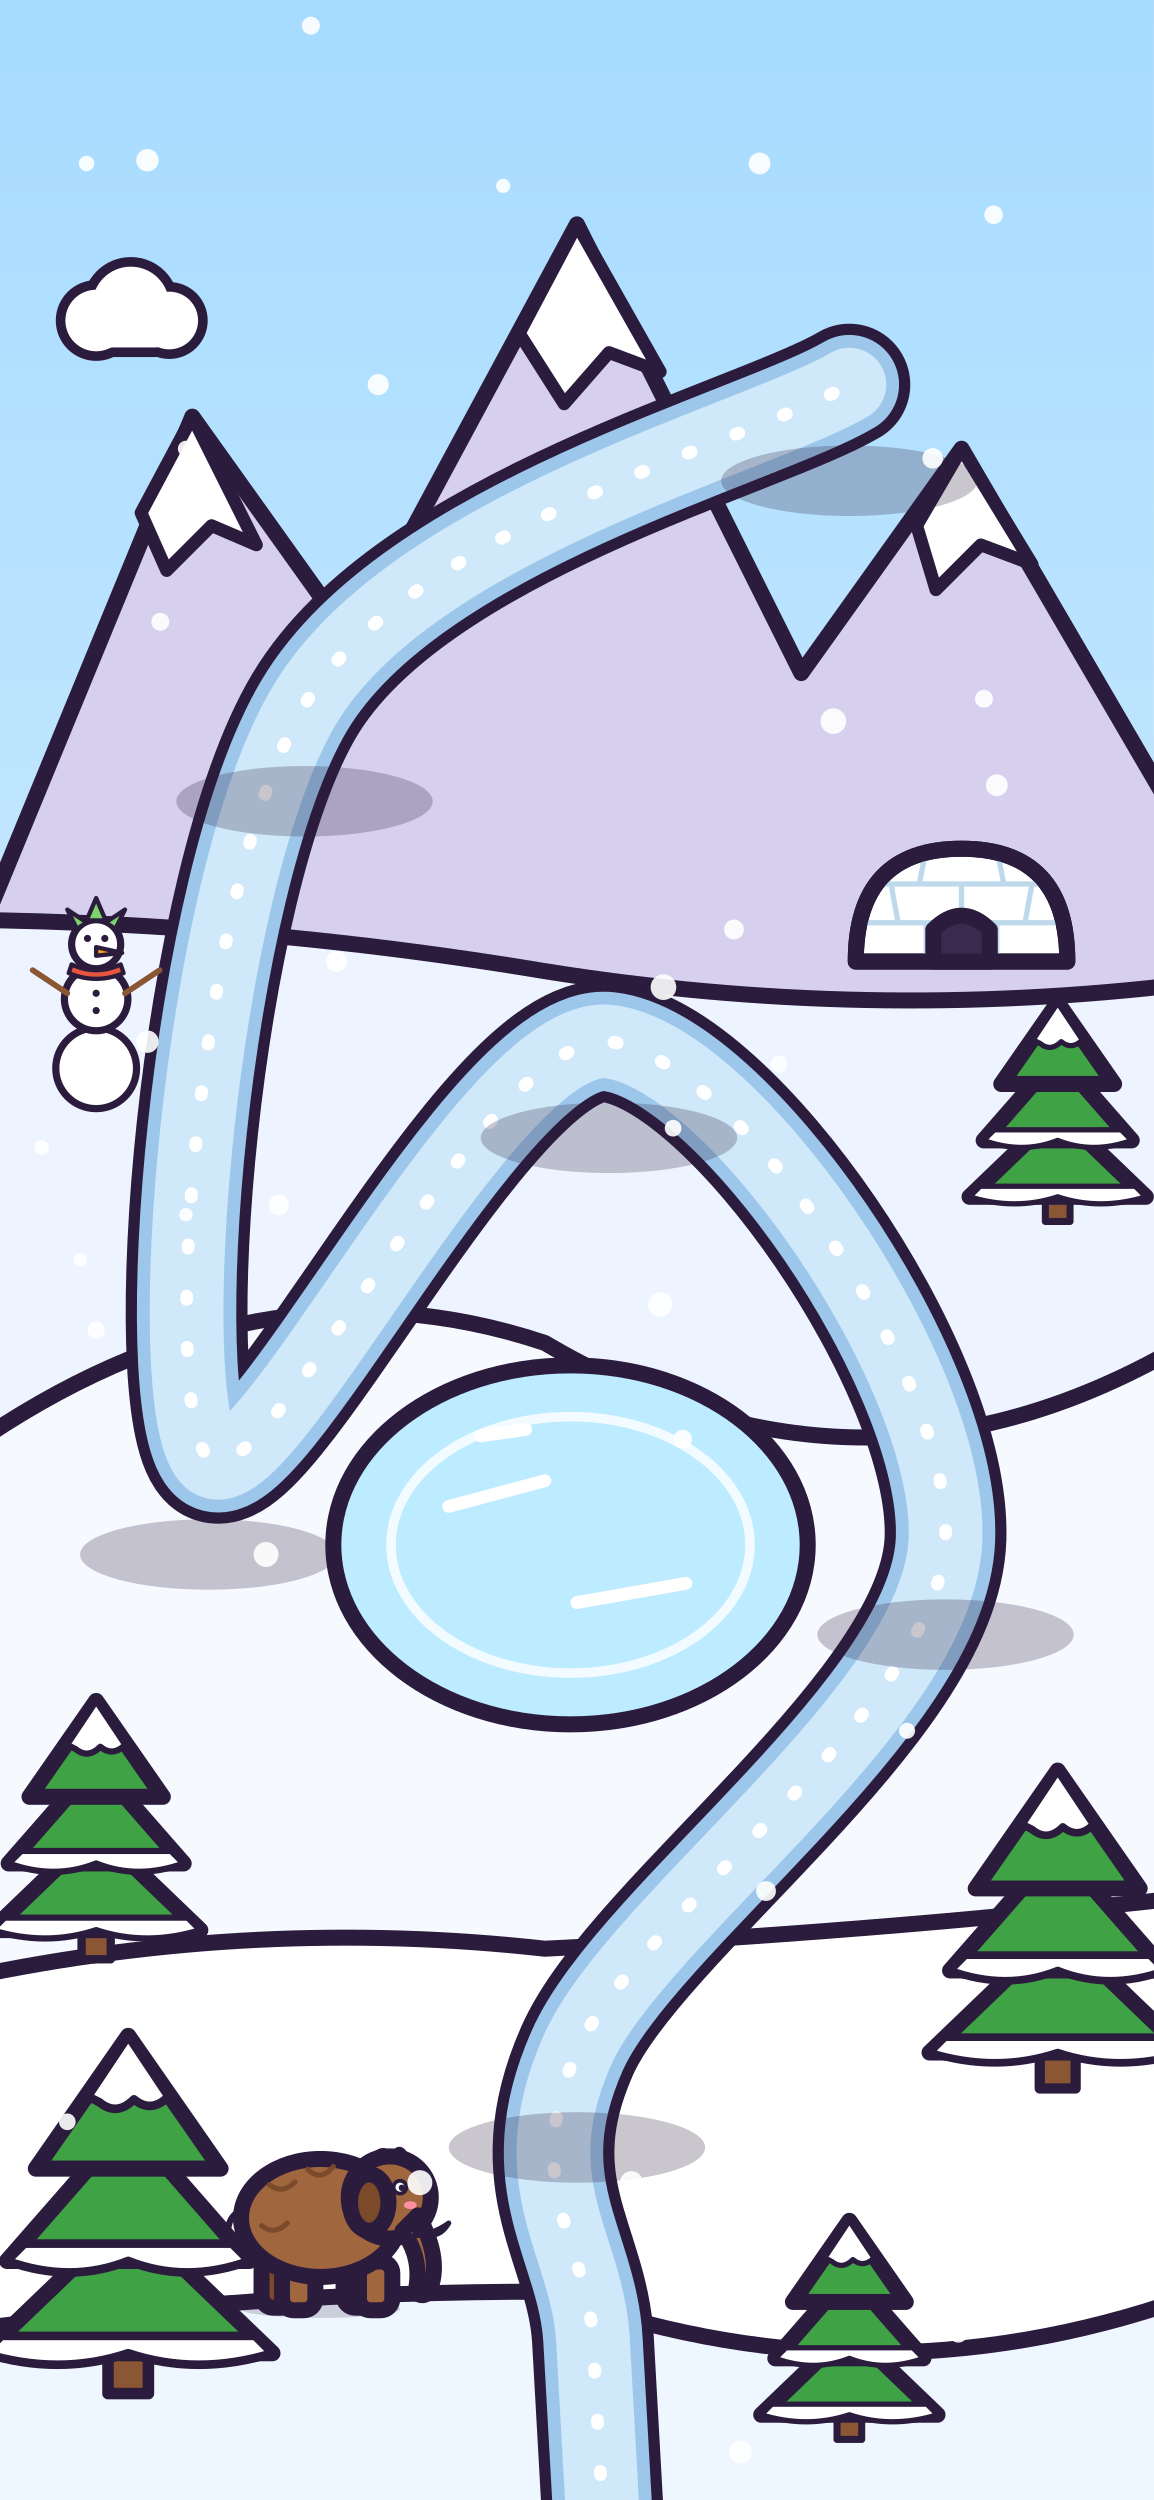
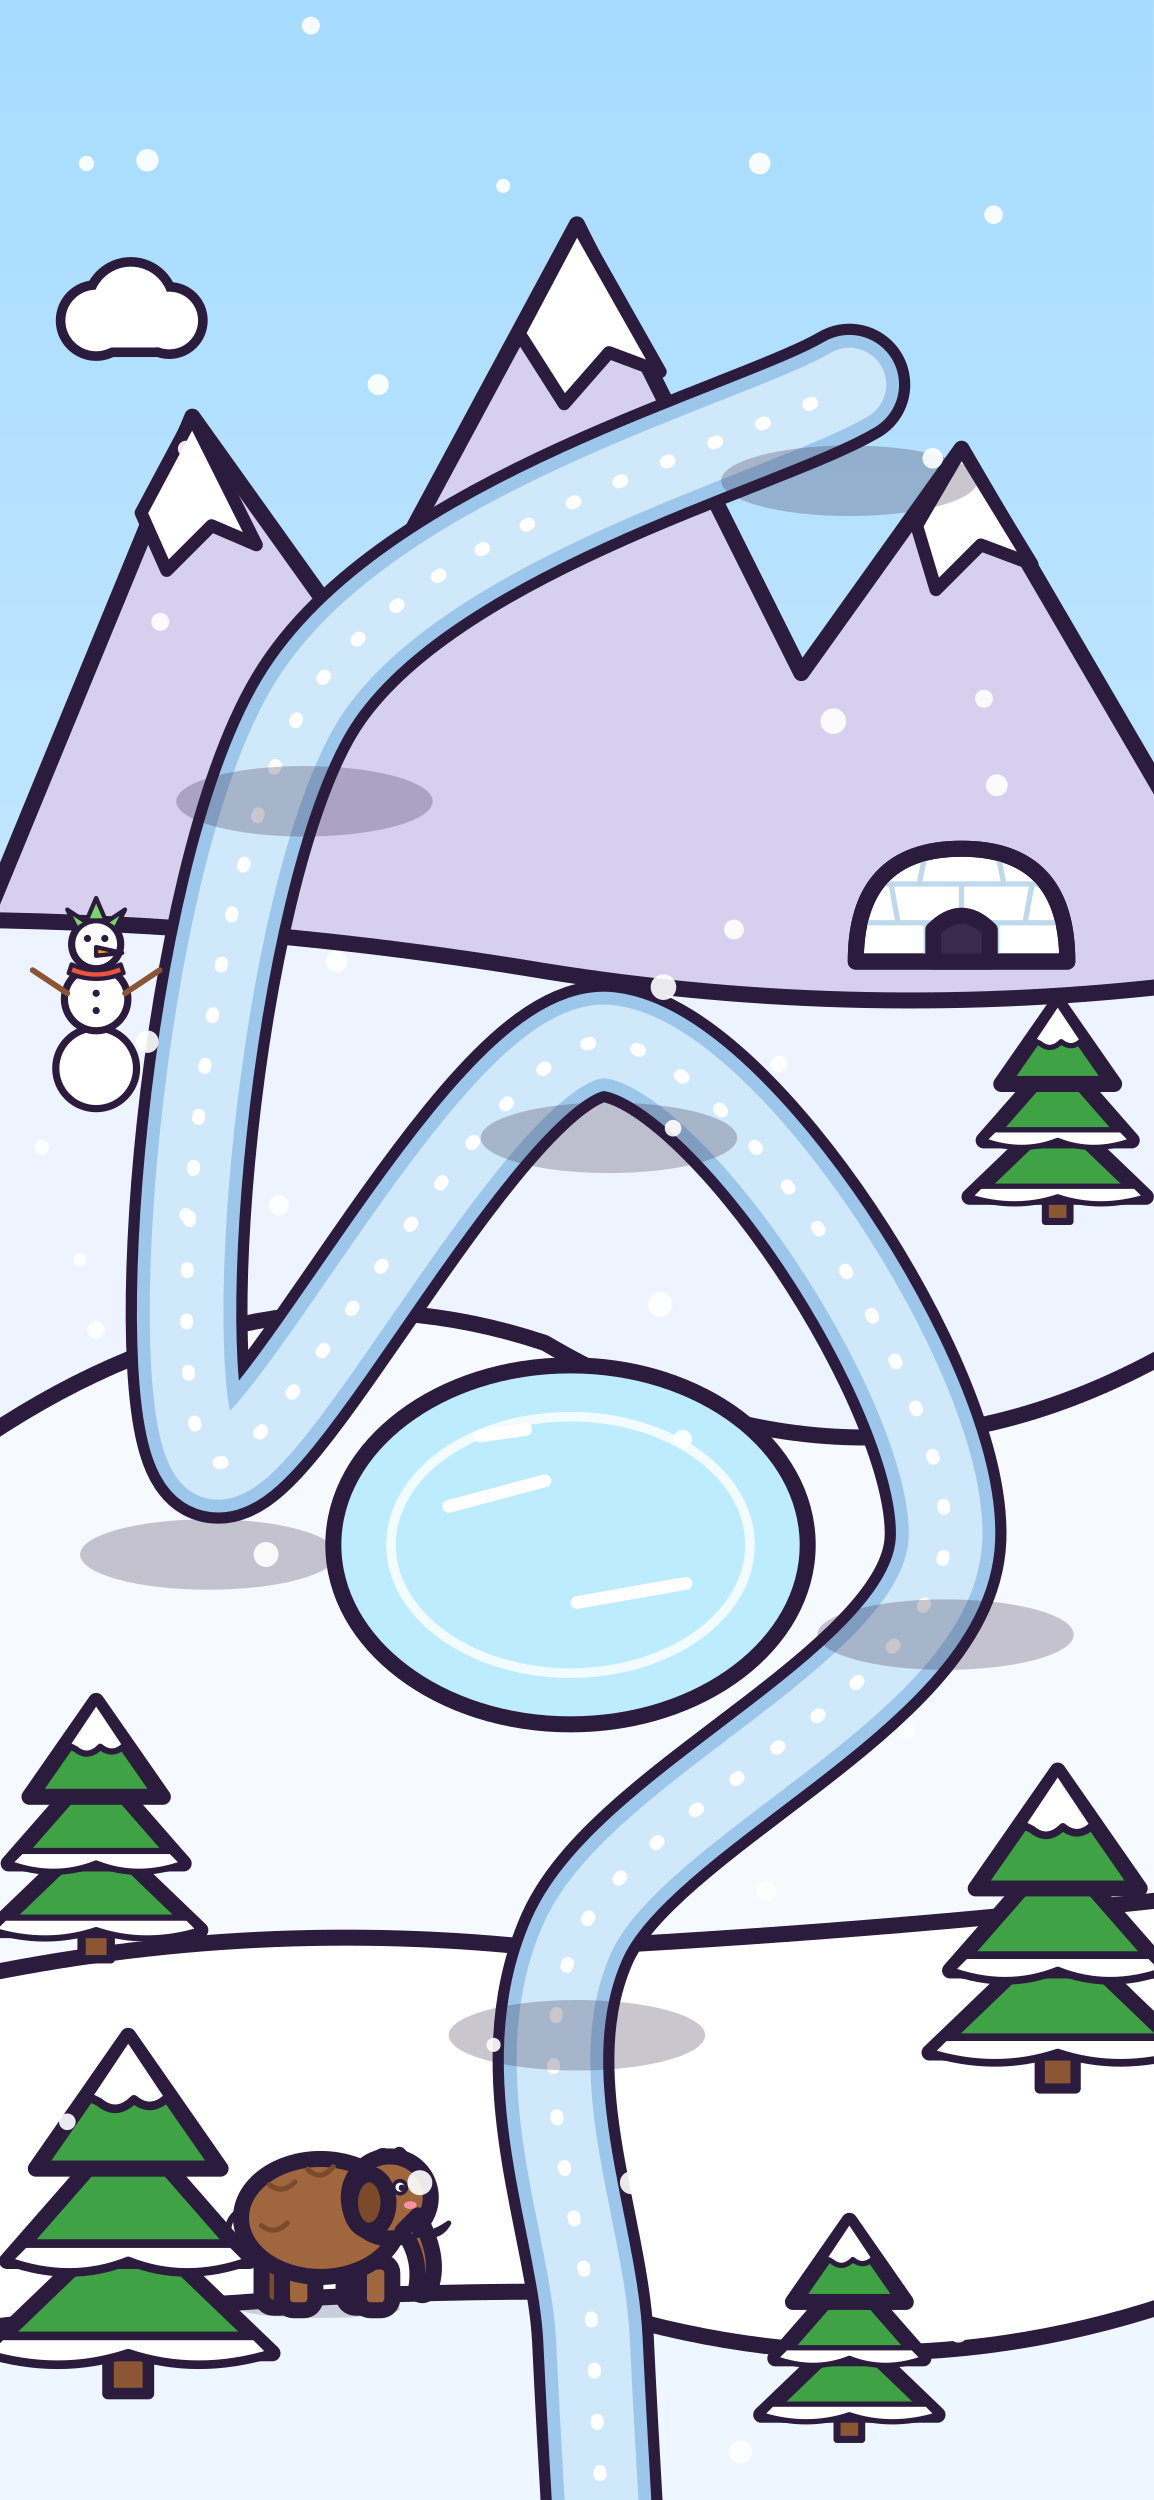
<svg xmlns="http://www.w3.org/2000/svg" viewBox="0 0 360 780" width="360" height="780">
  <defs>
    <linearGradient id="sky" x1="0" y1="0" x2="0" y2="1">
      <stop offset="0" stop-color="#A6DBFF" />
      <stop offset="1" stop-color="#F2FAFF" />
    </linearGradient>
    <g id="cloud">
      <circle cx="0" cy="0" r="16" />
      <circle cx="18" cy="-8" r="20" />
      <circle cx="38" cy="0" r="15" />
      <rect x="0" y="0" width="38" height="14" rx="7" />
    </g>
    <g id="bush">
      <circle cx="0" cy="0" r="18" />
      <circle cx="22" cy="-8" r="22" />
      <circle cx="46" cy="2" r="17" />
      <rect x="0" y="0" width="46" height="18" />
    </g>
  </defs>
  <rect width="360" height="780" fill="url(#sky)" />
  <g stroke="#2B1B3D" stroke-width="5" stroke-linejoin="round" stroke-linecap="round">
    <g transform="translate(30 100) scale(0.6)">
      <use href="#cloud" fill="#2B1B3D" stroke-width="10" />
      <use href="#cloud" fill="#FFFFFF" stroke="none" />
    </g>
    <path d="M-10 300 L60 130 L110 200 L180 70 L250 210 L300 140 L370 260 L370 320 L-10 320 Z" fill="#D6D0EE" />
    <path d="M60 130 L80 170 L66 164 L52 178 L44 160 Z M180 70 L206 116 L190 110 L176 126 L162 104 Z M300 140 L322 176 L306 170 L292 184 L286 164 Z" fill="#FFFFFF" stroke-width="4" />
    <path d="M-10 287 Q80 288 170 303 Q270 319 370 307 L370 790 L-10 790 Z" fill="#EEF4FF" />
    <path d="M-10 452 Q80 389 170 419 Q270 478 370 419 L370 790 L-10 790 Z" fill="#F6FAFF" />
    <path d="M-10 617 Q80 598 170 608 Q270 603 370 592 L370 790 L-10 790 Z" fill="#FFFFFF" />
    <path d="M-10 727 Q80 715 170 715 Q270 752 370 717 L370 790 L-10 790 Z" fill="#EEF6FF" />
    <ellipse cx="178" cy="482" rx="74" ry="56" fill="#BDEBFF" />
    <ellipse cx="178" cy="482" rx="56" ry="40" fill="none" stroke="#FFFFFF" stroke-width="3" opacity="0.8" />
    <path d="M140 470 L170 462 M180 500 L214 494 M150 448 L164 446" fill="none" stroke="#FFFFFF" stroke-width="4" />
-     <path d="M190 820 C189.2 805.0 186.7 760.0 185 730 C183.3 700.0 161.7 681.7 180 640 C198.3 598.3 293.3 532.5 295 480 C296.7 427.5 228.3 329.2 190 325 C151.7 320.8 80.8 472.5 65 455 C49.2 437.5 61.7 275.8 95 220 C128.3 164.2 236.7 136.7 265 120" fill="none" stroke="#2B1B3D" stroke-width="38" />
-     <path d="M190 820 C189.2 805.0 186.7 760.0 185 730 C183.3 700.0 161.7 681.7 180 640 C198.3 598.3 293.3 532.5 295 480 C296.7 427.5 228.3 329.2 190 325 C151.7 320.8 80.8 472.5 65 455 C49.2 437.5 61.7 275.8 95 220 C128.3 164.2 236.7 136.7 265 120" fill="none" stroke="#9CC7EA" stroke-width="31" />
-     <path d="M190 820 C189.2 805.0 186.7 760.0 185 730 C183.3 700.0 161.7 681.7 180 640 C198.3 598.3 293.3 532.5 295 480 C296.7 427.5 228.3 329.2 190 325 C151.7 320.8 80.8 472.5 65 455 C49.2 437.5 61.7 275.8 95 220 C128.3 164.2 236.7 136.7 265 120" fill="none" stroke="#CFE8FA" stroke-width="23" />
-     <path d="M190 820 C189.2 805.0 186.7 760.0 185 730 C183.3 700.0 161.7 681.7 180 640 C198.3 598.3 293.3 532.5 295 480 C296.7 427.5 228.3 329.2 190 325 C151.7 320.8 80.8 472.5 65 455 C49.2 437.5 61.7 275.8 95 220 C128.3 164.2 236.7 136.7 265 120" fill="none" stroke="#FFFFFF" stroke-width="4" stroke-dasharray="1 15" />
-     <ellipse cx="180" cy="670" rx="40" ry="11" fill="#2B1B3D" opacity="0.25" stroke="none" />
+     <path d="M190 820 C189.2 805.0 186.7 765.8 185 730 C183.3 694.2 161.7 646.7 180 605 C198.3 563.3 293.3 526.7 295 480 C296.7 433.3 228.3 329.2 190 325 C151.7 320.8 80.8 472.5 65 455 C49.2 437.5 61.7 275.8 95 220 C128.3 164.2 236.7 136.7 265 120" fill="none" stroke="#2B1B3D" stroke-width="38" />
+     <path d="M190 820 C189.2 805.0 186.7 765.8 185 730 C183.3 694.2 161.7 646.7 180 605 C198.3 563.3 293.3 526.7 295 480 C296.7 433.3 228.3 329.2 190 325 C151.7 320.8 80.8 472.5 65 455 C49.2 437.5 61.7 275.8 95 220 C128.3 164.2 236.7 136.7 265 120" fill="none" stroke="#9CC7EA" stroke-width="31" />
+     <path d="M190 820 C189.2 805.0 186.7 765.8 185 730 C183.3 694.2 161.7 646.7 180 605 C198.3 563.3 293.3 526.7 295 480 C296.7 433.3 228.3 329.2 190 325 C151.7 320.8 80.8 472.5 65 455 C49.2 437.5 61.7 275.8 95 220 C128.3 164.2 236.7 136.7 265 120" fill="none" stroke="#CFE8FA" stroke-width="23" />
+     <path d="M190 820 C189.2 805.0 186.7 765.8 185 730 C183.3 694.2 161.7 646.7 180 605 C198.3 563.3 293.3 526.7 295 480 C296.7 433.3 228.3 329.2 190 325 C151.7 320.8 80.8 472.5 65 455 C49.2 437.5 61.7 275.8 95 220 C128.3 164.2 236.7 136.7 265 120" fill="none" stroke="#FFFFFF" stroke-width="4" stroke-dasharray="1 15" />
+     <ellipse cx="180" cy="635" rx="40" ry="11" fill="#2B1B3D" opacity="0.25" stroke="none" />
    <ellipse cx="295" cy="510" rx="40" ry="11" fill="#2B1B3D" opacity="0.25" stroke="none" />
    <ellipse cx="190" cy="355" rx="40" ry="11" fill="#2B1B3D" opacity="0.25" stroke="none" />
    <ellipse cx="65" cy="485" rx="40" ry="11" fill="#2B1B3D" opacity="0.25" stroke="none" />
    <ellipse cx="95" cy="250" rx="40" ry="11" fill="#2B1B3D" opacity="0.25" stroke="none" />
    <ellipse cx="265" cy="150" rx="40" ry="11" fill="#2B1B3D" opacity="0.25" stroke="none" />
    <g transform="translate(330 650) scale(0.8)" stroke-width="6.2">
      <rect x="-7" y="-22" width="14" height="24" fill="#8A5634" stroke-width="4" />
      <path d="M0 -60 L50 -12 L-50 -12 Z" fill="#3FA244" />
      <path d="M0 -92 L42 -44 L-42 -44 Z" fill="#3FA244" />
      <path d="M0 -122 L32 -76 L-32 -76 Z" fill="#3FA244" />
      <path d="M0 -122 L14 -101 Q8 -95 2 -100 Q-4 -94 -10 -99 L-14 -101 Z" fill="#FFFFFF" stroke-width="3" />
      <path d="M-42 -44 Q-20 -36 0 -44 Q20 -36 42 -44 L36 -50 L-36 -50 Z" fill="#FFFFFF" stroke-width="3" />
      <path d="M-50 -12 Q-24 -4 0 -12 Q24 -4 50 -12 L44 -18 L-44 -18 Z" fill="#FFFFFF" stroke-width="3" />
    </g>
    <g transform="translate(40 745) scale(0.9)" stroke-width="5.6">
      <rect x="-7" y="-22" width="14" height="24" fill="#8A5634" stroke-width="4" />
      <path d="M0 -60 L50 -12 L-50 -12 Z" fill="#3FA244" />
      <path d="M0 -92 L42 -44 L-42 -44 Z" fill="#3FA244" />
      <path d="M0 -122 L32 -76 L-32 -76 Z" fill="#3FA244" />
      <path d="M0 -122 L14 -101 Q8 -95 2 -100 Q-4 -94 -10 -99 L-14 -101 Z" fill="#FFFFFF" stroke-width="3" />
      <path d="M-42 -44 Q-20 -36 0 -44 Q20 -36 42 -44 L36 -50 L-36 -50 Z" fill="#FFFFFF" stroke-width="3" />
      <path d="M-50 -12 Q-24 -4 0 -12 Q24 -4 50 -12 L44 -18 L-44 -18 Z" fill="#FFFFFF" stroke-width="3" />
    </g>
    <g transform="translate(30 610) scale(0.65)" stroke-width="7.7">
      <rect x="-7" y="-22" width="14" height="24" fill="#8A5634" stroke-width="4" />
      <path d="M0 -60 L50 -12 L-50 -12 Z" fill="#3FA244" />
      <path d="M0 -92 L42 -44 L-42 -44 Z" fill="#3FA244" />
      <path d="M0 -122 L32 -76 L-32 -76 Z" fill="#3FA244" />
      <path d="M0 -122 L14 -101 Q8 -95 2 -100 Q-4 -94 -10 -99 L-14 -101 Z" fill="#FFFFFF" stroke-width="3" />
      <path d="M-42 -44 Q-20 -36 0 -44 Q20 -36 42 -44 L36 -50 L-36 -50 Z" fill="#FFFFFF" stroke-width="3" />
      <path d="M-50 -12 Q-24 -4 0 -12 Q24 -4 50 -12 L44 -18 L-44 -18 Z" fill="#FFFFFF" stroke-width="3" />
    </g>
    <g transform="translate(330 380) scale(0.55)" stroke-width="9.1">
      <rect x="-7" y="-22" width="14" height="24" fill="#8A5634" stroke-width="4" />
      <path d="M0 -60 L50 -12 L-50 -12 Z" fill="#3FA244" />
      <path d="M0 -92 L42 -44 L-42 -44 Z" fill="#3FA244" />
      <path d="M0 -122 L32 -76 L-32 -76 Z" fill="#3FA244" />
      <path d="M0 -122 L14 -101 Q8 -95 2 -100 Q-4 -94 -10 -99 L-14 -101 Z" fill="#FFFFFF" stroke-width="3" />
      <path d="M-42 -44 Q-20 -36 0 -44 Q20 -36 42 -44 L36 -50 L-36 -50 Z" fill="#FFFFFF" stroke-width="3" />
      <path d="M-50 -12 Q-24 -4 0 -12 Q24 -4 50 -12 L44 -18 L-44 -18 Z" fill="#FFFFFF" stroke-width="3" />
    </g>
    <g transform="translate(265 760) scale(0.55)" stroke-width="9.1">
      <rect x="-7" y="-22" width="14" height="24" fill="#8A5634" stroke-width="4" />
      <path d="M0 -60 L50 -12 L-50 -12 Z" fill="#3FA244" />
      <path d="M0 -92 L42 -44 L-42 -44 Z" fill="#3FA244" />
      <path d="M0 -122 L32 -76 L-32 -76 Z" fill="#3FA244" />
      <path d="M0 -122 L14 -101 Q8 -95 2 -100 Q-4 -94 -10 -99 L-14 -101 Z" fill="#FFFFFF" stroke-width="3" />
      <path d="M-42 -44 Q-20 -36 0 -44 Q20 -36 42 -44 L36 -50 L-36 -50 Z" fill="#FFFFFF" stroke-width="3" />
      <path d="M-50 -12 Q-24 -4 0 -12 Q24 -4 50 -12 L44 -18 L-44 -18 Z" fill="#FFFFFF" stroke-width="3" />
    </g>
    <g transform="translate(300 300) scale(0.55)" stroke-width="9.1">
      <path d="M-60 0 Q-60 -64 0 -64 Q60 -64 60 0 Z" fill="#FFFFFF" />
      <path d="M-56 -22 L56 -22 M-44 -44 L44 -44 M-20 -64 L-24 -44 M20 -64 L24 -44 M-40 -44 L-36 -22 M0 -44 L0 -22 M40 -44 L36 -22 M-20 -22 L-20 0 M20 -22 L20 0" fill="none" stroke="#BFD9EC" stroke-width="3" />
      <path d="M-60 0 Q-60 -64 0 -64 Q60 -64 60 0 Z" fill="none" />
      <path d="M-16 0 L-16 -18 Q0 -34 16 -18 L16 0 Z" fill="#3A2A4E" />
    </g>
    <g transform="translate(30 345) scale(0.45)">
      <circle cx="0" cy="-26" r="28" fill="#FFFFFF" />
      <circle cx="0" cy="-74" r="22" fill="#FFFFFF" />
      <circle cx="0" cy="-112" r="17" fill="#FFFFFF" />
      <circle cx="-6" cy="-116" r="2.5" fill="#2B1B3D" stroke="none" />
      <circle cx="6" cy="-116" r="2.5" fill="#2B1B3D" stroke="none" />
      <path d="M0 -110 L18 -106 L0 -104 Z" fill="#FF9F1C" stroke-width="3" />
      <path d="M-17 -98 Q0 -90 17 -98 L19 -92 Q0 -84 -19 -92 Z" fill="#E8553D" stroke-width="3" />
      <path d="M-6 -130 L0 -144 L6 -130 M-14 -124 L-20 -136 L-8 -128 M14 -124 L20 -136 L8 -128" fill="#7BD36A" stroke-width="3" />
      <circle cx="0" cy="-78" r="2.5" fill="#2B1B3D" stroke="none" />
      <circle cx="0" cy="-66" r="2.5" fill="#2B1B3D" stroke="none" />
      <path d="M-20 -78 L-44 -94 M20 -78 L44 -94" fill="none" stroke="#8A5634" stroke-width="4" />
    </g>
    <g transform="translate(100 720) scale(0.4 0.4)" stroke-width="12.5">
      <ellipse cx="0" cy="1" rx="62" ry="7" fill="#2B1B3D" opacity="0.18" stroke="none" />
      <rect x="-46" y="-40" width="24" height="40" rx="9" fill="#7A4A2A" />
      <rect x="18" y="-40" width="24" height="40" rx="9" fill="#7A4A2A" />
      <rect x="-30" y="-36" width="26" height="38" rx="9" fill="#A0673F" />
      <rect x="30" y="-36" width="26" height="38" rx="9" fill="#A0673F" />
      <ellipse cx="0" cy="-70" rx="62" ry="46" fill="#A0673F" />
      <path d="M-40 -96 Q-30 -88 -20 -98 M-10 -108 Q0 -98 10 -110 M-46 -64 Q-36 -56 -26 -66" fill="none" stroke="#7A4A2A" stroke-width="4" />
      <path d="M-62 -76 Q-74 -70 -72 -54" fill="none" stroke-width="5" />
      <circle cx="54" cy="-86" r="32" fill="#A0673F" />
      <path d="M40 -116 Q48 -128 56 -118 Q62 -130 68 -116" fill="none" stroke-width="4" />
      <ellipse cx="38" cy="-82" rx="15" ry="22" fill="#7A4A2A" />
      <path d="M76 -72 Q94 -40 86 -16 Q82 -6 74 -12 Q80 -38 64 -60 Z" fill="#A0673F" />
      <path d="M66 -64 Q90 -48 100 -66 Q86 -56 70 -56 Z" fill="#FFF3D6" stroke-width="4" />
      <circle cx="62" cy="-94" r="5" fill="#FFFFFF" stroke-width="3" />
      <circle cx="63.5" cy="-93.5" r="2.5" fill="#2B1B3D" stroke="none" />
      <ellipse cx="70" cy="-80" rx="5" ry="3" fill="#FF8FA3" stroke="none" />
    </g>
    <circle cx="118" cy="120" r="3.3" fill="#FFFFFF" stroke="none" opacity="0.9" />
    <circle cx="30" cy="415" r="2.7" fill="#FFFFFF" stroke="none" opacity="0.9" />
    <circle cx="25" cy="393" r="2.1" fill="#FFFFFF" stroke="none" opacity="0.9" />
    <circle cx="157" cy="58" r="2.2" fill="#FFFFFF" stroke="none" opacity="0.9" />
    <circle cx="154" cy="638" r="2.2" fill="#FFFFFF" stroke="none" opacity="0.9" />
    <circle cx="83" cy="485" r="3.9" fill="#FFFFFF" stroke="none" opacity="0.9" />
    <circle cx="207" cy="308" r="4.0" fill="#FFFFFF" stroke="none" opacity="0.9" />
    <circle cx="21" cy="662" r="2.6" fill="#FFFFFF" stroke="none" opacity="0.9" />
    <circle cx="55" cy="95" r="2.6" fill="#FFFFFF" stroke="none" opacity="0.9" />
    <circle cx="291" cy="143" r="3.2" fill="#FFFFFF" stroke="none" opacity="0.9" />
    <circle cx="229" cy="290" r="3.1" fill="#FFFFFF" stroke="none" opacity="0.9" />
    <circle cx="27" cy="51" r="2.4" fill="#FFFFFF" stroke="none" opacity="0.9" />
    <circle cx="243" cy="332" r="2.6" fill="#FFFFFF" stroke="none" opacity="0.9" />
    <circle cx="210" cy="352" r="2.6" fill="#FFFFFF" stroke="none" opacity="0.9" />
    <circle cx="283" cy="540" r="2.5" fill="#FFFFFF" stroke="none" opacity="0.9" />
    <circle cx="206" cy="407" r="3.8" fill="#FFFFFF" stroke="none" opacity="0.9" />
    <circle cx="260" cy="225" r="4.0" fill="#FFFFFF" stroke="none" opacity="0.9" />
    <circle cx="46" cy="325" r="3.5" fill="#FFFFFF" stroke="none" opacity="0.9" />
    <circle cx="58" cy="379" r="2.1" fill="#FFFFFF" stroke="none" opacity="0.9" />
    <circle cx="239" cy="590" r="3.1" fill="#FFFFFF" stroke="none" opacity="0.9" />
    <circle cx="311" cy="245" r="3.4" fill="#FFFFFF" stroke="none" opacity="0.9" />
    <circle cx="213" cy="449" r="2.9" fill="#FFFFFF" stroke="none" opacity="0.9" />
    <circle cx="299" cy="728" r="2.9" fill="#FFFFFF" stroke="none" opacity="0.9" />
    <circle cx="237" cy="51" r="3.4" fill="#FFFFFF" stroke="none" opacity="0.9" />
    <circle cx="231" cy="765" r="3.6" fill="#FFFFFF" stroke="none" opacity="0.9" />
    <circle cx="105" cy="300" r="3.3" fill="#FFFFFF" stroke="none" opacity="0.9" />
    <circle cx="13" cy="358" r="2.3" fill="#FFFFFF" stroke="none" opacity="0.9" />
    <circle cx="46" cy="50" r="3.5" fill="#FFFFFF" stroke="none" opacity="0.9" />
    <circle cx="50" cy="194" r="2.8" fill="#FFFFFF" stroke="none" opacity="0.9" />
    <circle cx="310" cy="67" r="2.9" fill="#FFFFFF" stroke="none" opacity="0.9" />
    <circle cx="197" cy="681" r="3.6" fill="#FFFFFF" stroke="none" opacity="0.9" />
    <circle cx="307" cy="218" r="2.8" fill="#FFFFFF" stroke="none" opacity="0.9" />
    <circle cx="131" cy="681" r="3.9" fill="#FFFFFF" stroke="none" opacity="0.9" />
    <circle cx="58" cy="140" r="2.5" fill="#FFFFFF" stroke="none" opacity="0.9" />
    <circle cx="87" cy="376" r="3.2" fill="#FFFFFF" stroke="none" opacity="0.9" />
    <circle cx="97" cy="8" r="2.8" fill="#FFFFFF" stroke="none" opacity="0.9" />
  </g>
</svg>
